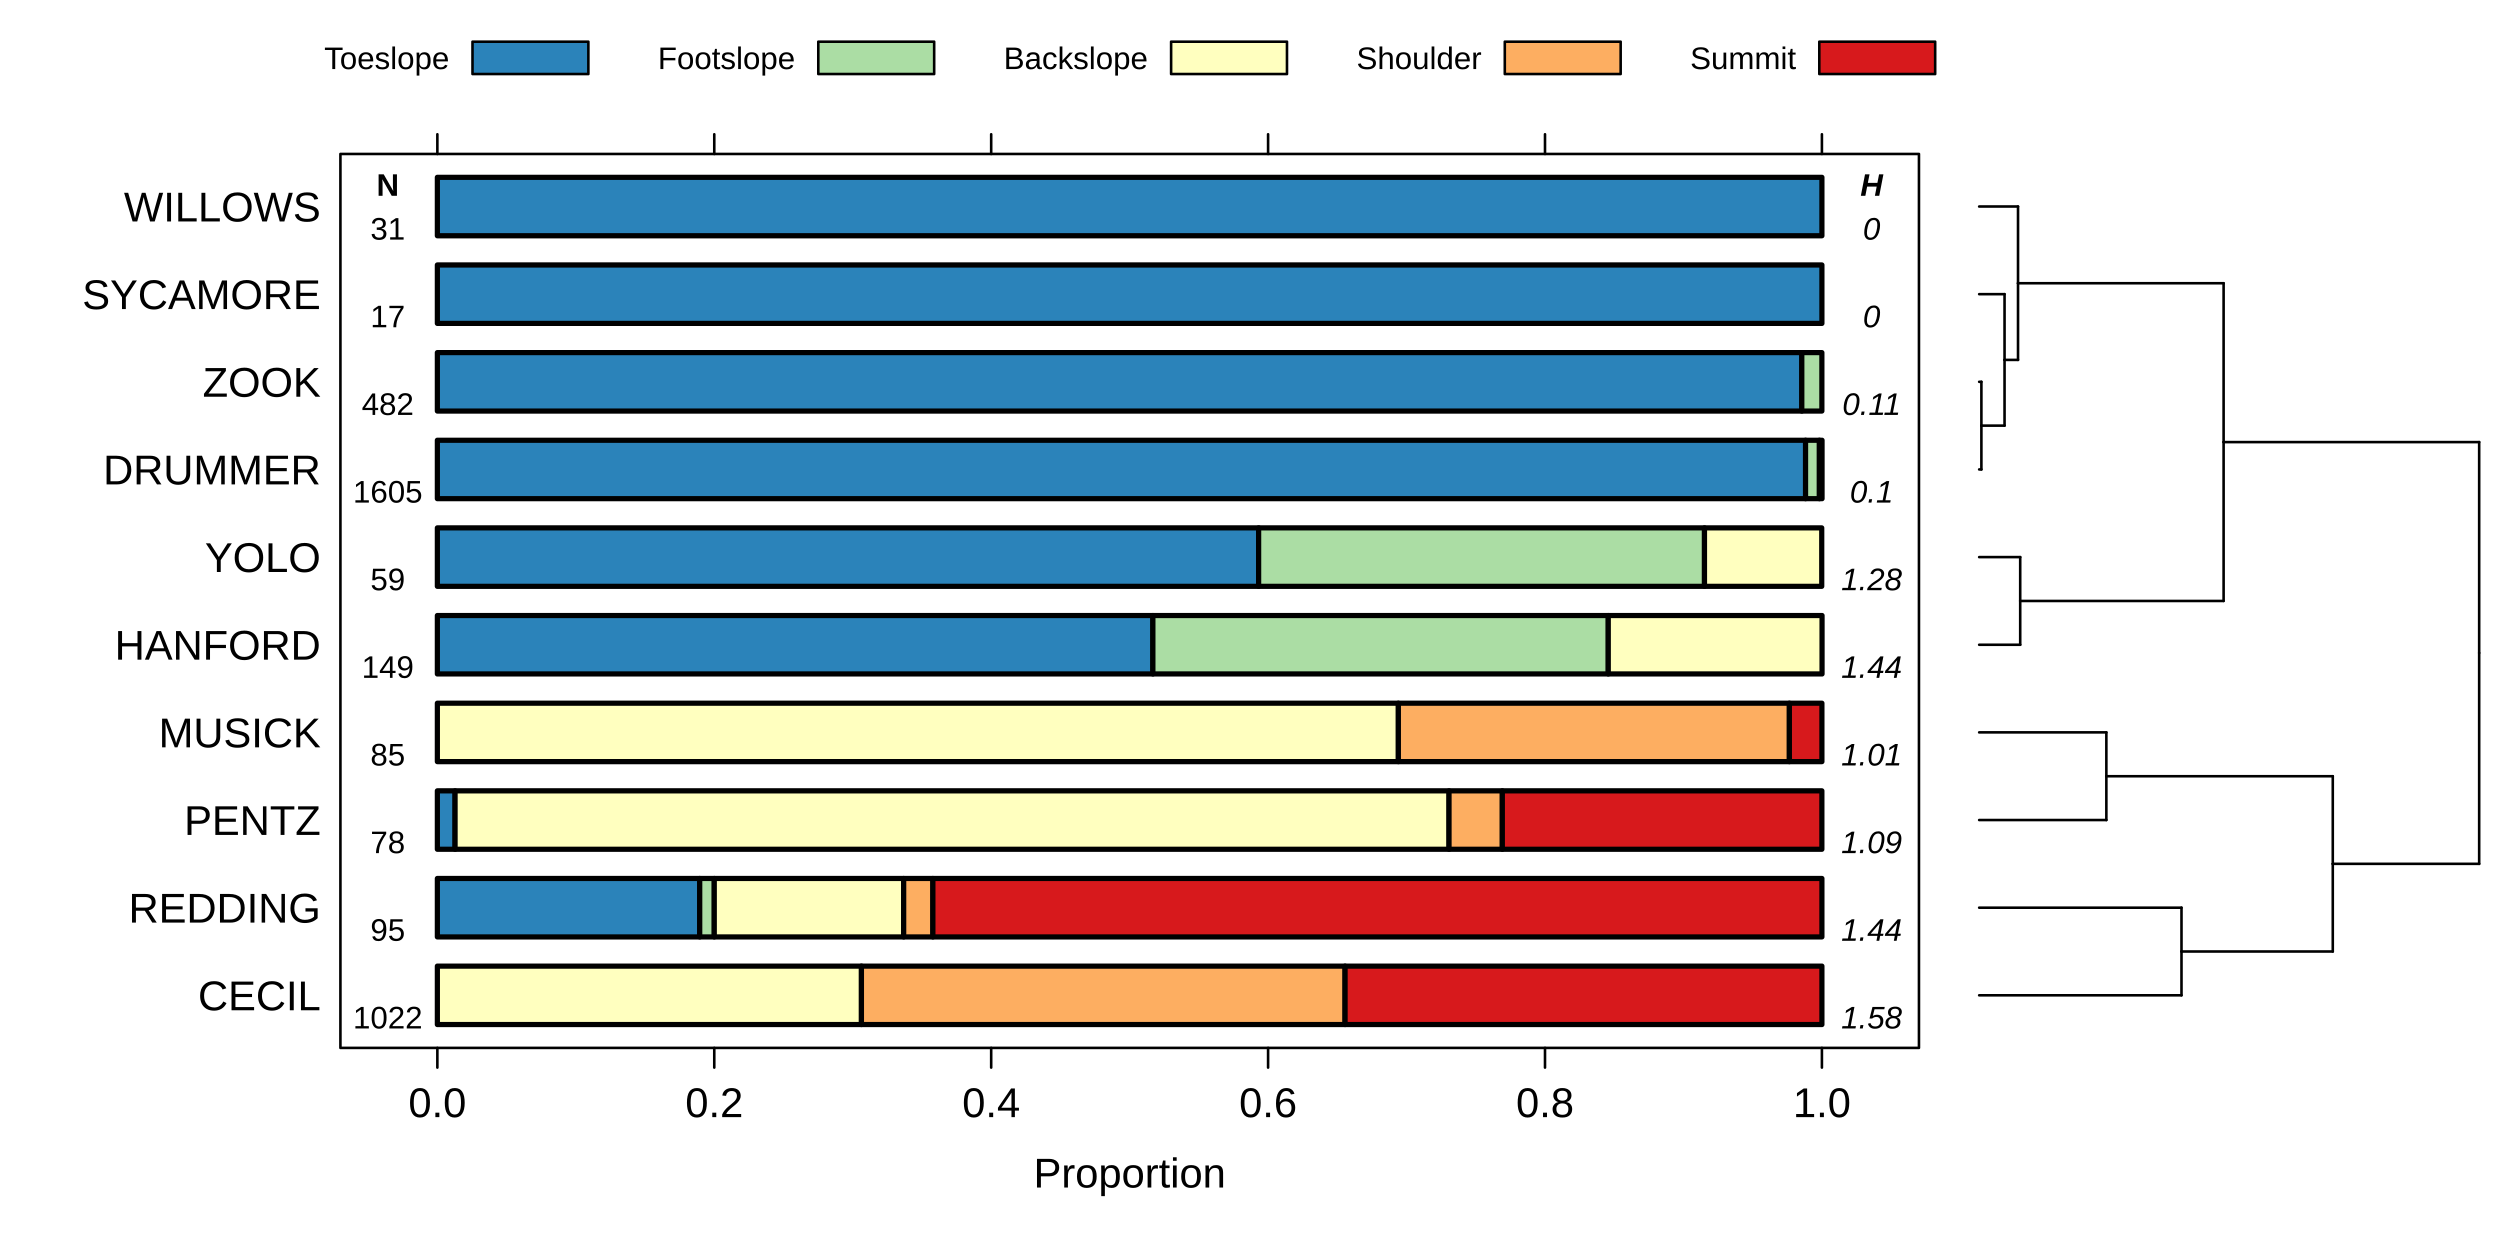
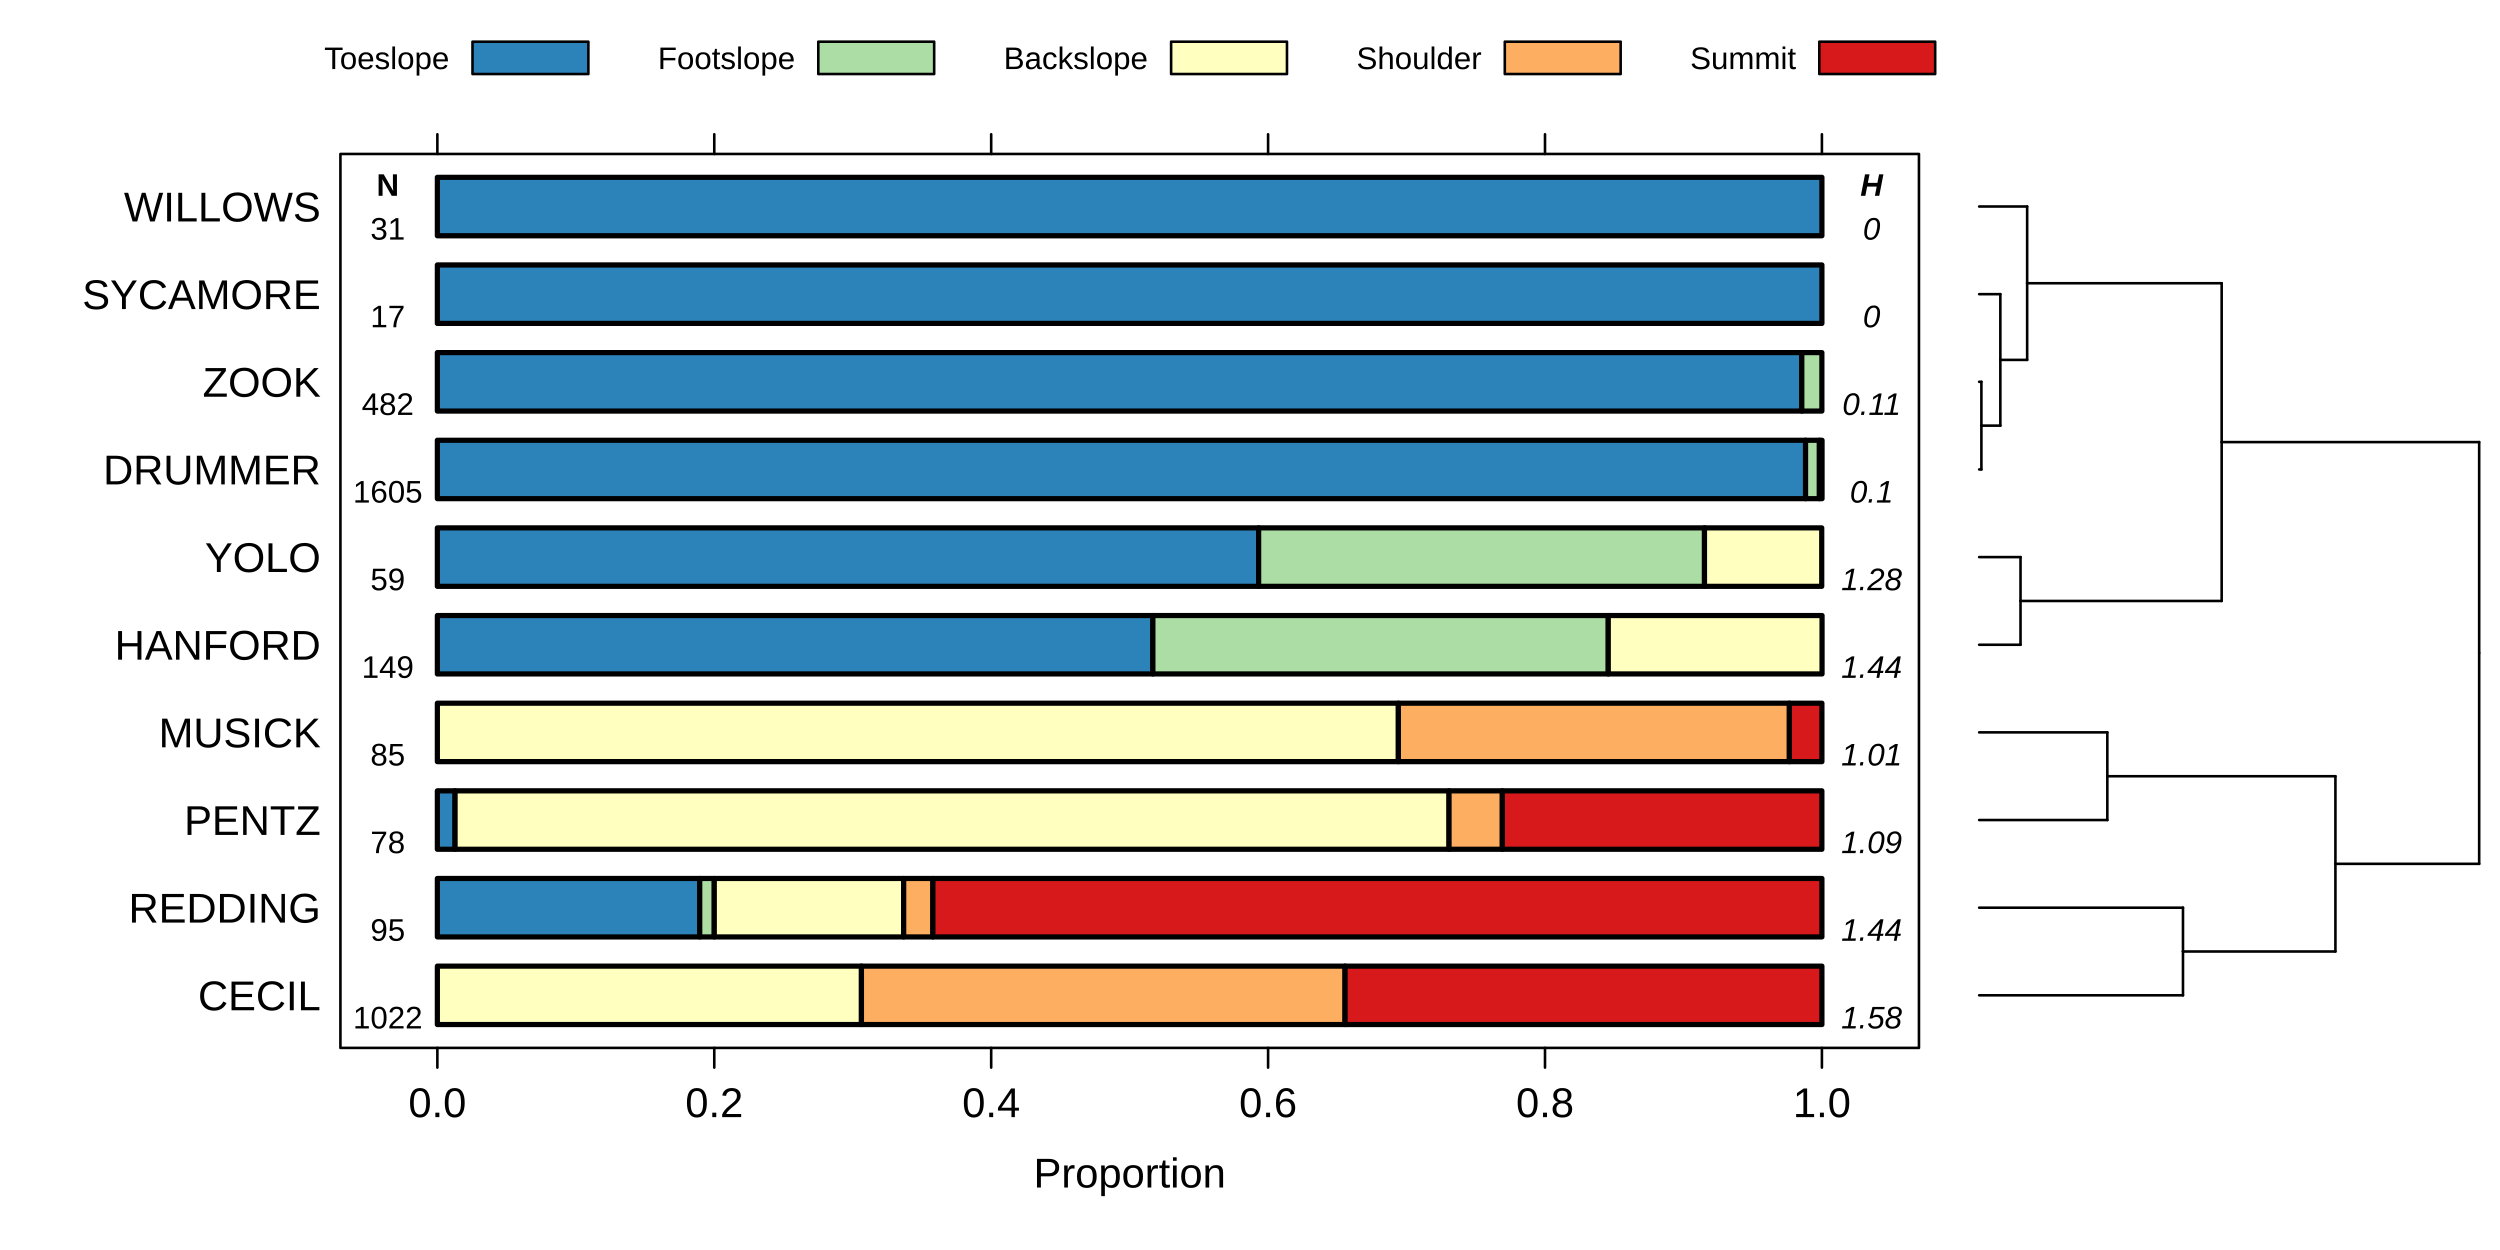
<svg xmlns="http://www.w3.org/2000/svg" class="svglite" width="720.00pt" height="360.00pt" viewBox="0 0 720.00 360.00">
  <defs>
    <style type="text/css">
    .svglite line, .svglite polyline, .svglite polygon, .svglite path, .svglite rect, .svglite circle {
      fill: none;
      stroke: #000000;
      stroke-linecap: round;
      stroke-linejoin: round;
      stroke-miterlimit: 10.00;
    }
    .svglite text {
      white-space: pre;
    }
  </style>
  </defs>
  <rect width="100%" height="100%" style="stroke: none; fill: #FFFFFF;" />
  <defs>
    <clipPath id="cpMC4wMHw3MjAuMDB8MC4wMHwzNjAuMDA=">
      <rect x="0.00" y="0.00" width="720.00" height="360.00" />
    </clipPath>
  </defs>
  <g clip-path="url(#cpMC4wMHw3MjAuMDB8MC4wMHwzNjAuMDA=)">
    <rect x="0.00" y="0.00" width="720.00" height="360.00" style="stroke-width: 0.75; stroke: none;" />
    <text x="325.35" y="342.00" text-anchor="middle" style="font-size: 12.00px; font-family: &quot;Arial&quot;;" textLength="55.37px" lengthAdjust="spacingAndGlyphs">Proportion</text>
  </g>
  <defs>
    <clipPath id="cpOTguMDR8NTUyLjY2fDQ0LjM0fDMwMS44MA==">
      <rect x="98.04" y="44.34" width="454.62" height="257.46" />
    </clipPath>
  </defs>
  <g clip-path="url(#cpOTguMDR8NTUyLjY2fDQ0LjM0fDMwMS44MA==)">
</g>
  <g clip-path="url(#cpMC4wMHw3MjAuMDB8MC4wMHwzNjAuMDA=)">
    <line x1="125.96" y1="44.34" x2="125.96" y2="38.67" style="stroke-width: 0.75;" />
    <line x1="205.71" y1="44.34" x2="205.71" y2="38.67" style="stroke-width: 0.75;" />
    <line x1="285.46" y1="44.34" x2="285.46" y2="38.67" style="stroke-width: 0.75;" />
    <line x1="365.21" y1="44.34" x2="365.21" y2="38.67" style="stroke-width: 0.75;" />
    <line x1="444.96" y1="44.34" x2="444.96" y2="38.67" style="stroke-width: 0.75;" />
    <line x1="524.71" y1="44.34" x2="524.71" y2="38.67" style="stroke-width: 0.75;" />
    <text x="92.37" y="290.95" text-anchor="end" style="font-size: 12.00px; font-family: &quot;Arial&quot;;" textLength="35.35px" lengthAdjust="spacingAndGlyphs">CECIL</text>
    <text x="92.37" y="265.71" text-anchor="end" style="font-size: 12.00px; font-family: &quot;Arial&quot;;" textLength="55.35px" lengthAdjust="spacingAndGlyphs">REDDING</text>
    <text x="92.37" y="240.47" text-anchor="end" style="font-size: 12.00px; font-family: &quot;Arial&quot;;" textLength="39.34px" lengthAdjust="spacingAndGlyphs">PENTZ</text>
    <text x="92.37" y="215.23" text-anchor="end" style="font-size: 12.00px; font-family: &quot;Arial&quot;;" textLength="46.68px" lengthAdjust="spacingAndGlyphs">MUSICK</text>
    <text x="92.37" y="189.99" text-anchor="end" style="font-size: 12.00px; font-family: &quot;Arial&quot;;" textLength="59.35px" lengthAdjust="spacingAndGlyphs">HANFORD</text>
    <text x="92.37" y="164.74" text-anchor="end" style="font-size: 12.00px; font-family: &quot;Arial&quot;;" textLength="33.36px" lengthAdjust="spacingAndGlyphs">YOLO</text>
    <text x="92.37" y="139.50" text-anchor="end" style="font-size: 12.00px; font-family: &quot;Arial&quot;;" textLength="62.68px" lengthAdjust="spacingAndGlyphs">DRUMMER</text>
    <text x="92.37" y="114.26" text-anchor="end" style="font-size: 12.00px; font-family: &quot;Arial&quot;;" textLength="34.01px" lengthAdjust="spacingAndGlyphs">ZOOK</text>
    <text x="92.37" y="89.02" text-anchor="end" style="font-size: 12.00px; font-family: &quot;Arial&quot;;" textLength="68.70px" lengthAdjust="spacingAndGlyphs">SYCAMORE</text>
    <text x="92.37" y="63.78" text-anchor="end" style="font-size: 12.00px; font-family: &quot;Arial&quot;;" textLength="56.68px" lengthAdjust="spacingAndGlyphs">WILLOWS</text>
    <line x1="125.96" y1="301.80" x2="125.96" y2="307.47" style="stroke-width: 0.75;" />
    <line x1="205.71" y1="301.80" x2="205.71" y2="307.47" style="stroke-width: 0.75;" />
    <line x1="285.46" y1="301.80" x2="285.46" y2="307.47" style="stroke-width: 0.75;" />
    <line x1="365.21" y1="301.80" x2="365.21" y2="307.47" style="stroke-width: 0.75;" />
    <line x1="444.96" y1="301.80" x2="444.96" y2="307.47" style="stroke-width: 0.75;" />
    <line x1="524.71" y1="301.80" x2="524.71" y2="307.47" style="stroke-width: 0.75;" />
    <text x="125.96" y="321.73" text-anchor="middle" style="font-size: 12.00px; font-family: &quot;Arial&quot;;" textLength="16.68px" lengthAdjust="spacingAndGlyphs">0.0</text>
    <text x="205.71" y="321.73" text-anchor="middle" style="font-size: 12.00px; font-family: &quot;Arial&quot;;" textLength="16.68px" lengthAdjust="spacingAndGlyphs">0.2</text>
    <text x="285.46" y="321.73" text-anchor="middle" style="font-size: 12.00px; font-family: &quot;Arial&quot;;" textLength="16.68px" lengthAdjust="spacingAndGlyphs">0.4</text>
    <text x="365.21" y="321.73" text-anchor="middle" style="font-size: 12.00px; font-family: &quot;Arial&quot;;" textLength="16.68px" lengthAdjust="spacingAndGlyphs">0.6</text>
    <text x="444.96" y="321.73" text-anchor="middle" style="font-size: 12.00px; font-family: &quot;Arial&quot;;" textLength="16.68px" lengthAdjust="spacingAndGlyphs">0.8</text>
    <text x="524.71" y="321.73" text-anchor="middle" style="font-size: 12.00px; font-family: &quot;Arial&quot;;" textLength="16.68px" lengthAdjust="spacingAndGlyphs">1.0</text>
  </g>
  <g clip-path="url(#cpOTguMDR8NTUyLjY2fDQ0LjM0fDMwMS44MA==)">
    <rect x="125.96" y="278.24" width="122.14" height="16.83" style="stroke-width: 1.50; fill: #FFFFBF;" />
    <rect x="248.09" y="278.24" width="139.28" height="16.83" style="stroke-width: 1.50; fill: #FDAE61;" />
    <rect x="387.38" y="278.24" width="137.33" height="16.83" style="stroke-width: 1.50; fill: #D7191C;" />
    <rect x="125.96" y="126.79" width="394.04" height="16.83" style="stroke-width: 1.50; fill: #2B83BA;" />
    <rect x="520.00" y="126.79" width="3.99" height="16.83" style="stroke-width: 1.50; fill: #ABDDA4;" />
    <rect x="523.99" y="126.79" width="0.76" height="16.83" style="stroke-width: 1.50; fill: #D7191C;" />
    <rect x="125.96" y="177.27" width="206.07" height="16.83" style="stroke-width: 1.50; fill: #2B83BA;" />
    <rect x="332.03" y="177.27" width="131.15" height="16.83" style="stroke-width: 1.50; fill: #ABDDA4;" />
    <rect x="463.18" y="177.27" width="61.57" height="16.83" style="stroke-width: 1.50; fill: #FFFFBF;" />
    <rect x="125.96" y="202.52" width="276.77" height="16.83" style="stroke-width: 1.50; fill: #FFFFBF;" />
    <rect x="402.73" y="202.52" width="112.61" height="16.83" style="stroke-width: 1.50; fill: #FDAE61;" />
    <rect x="515.34" y="202.52" width="9.37" height="16.83" style="stroke-width: 1.50; fill: #D7191C;" />
    <rect x="125.96" y="227.76" width="5.10" height="16.83" style="stroke-width: 1.50; fill: #2B83BA;" />
    <rect x="131.06" y="227.76" width="286.26" height="16.83" style="stroke-width: 1.50; fill: #FFFFBF;" />
    <rect x="417.32" y="227.76" width="15.35" height="16.83" style="stroke-width: 1.50; fill: #FDAE61;" />
    <rect x="432.67" y="227.76" width="92.03" height="16.83" style="stroke-width: 1.50; fill: #D7191C;" />
    <rect x="125.96" y="253.00" width="75.56" height="16.83" style="stroke-width: 1.50; fill: #2B83BA;" />
    <rect x="201.52" y="253.00" width="4.19" height="16.83" style="stroke-width: 1.50; fill: #ABDDA4;" />
    <rect x="205.71" y="253.00" width="54.55" height="16.83" style="stroke-width: 1.50; fill: #FFFFBF;" />
    <rect x="260.26" y="253.00" width="8.41" height="16.83" style="stroke-width: 1.50; fill: #FDAE61;" />
    <rect x="268.67" y="253.00" width="256.04" height="16.83" style="stroke-width: 1.50; fill: #D7191C;" />
    <rect x="125.96" y="76.31" width="398.75" height="16.83" style="stroke-width: 1.50; fill: #2B83BA;" />
    <rect x="125.96" y="51.07" width="398.75" height="16.83" style="stroke-width: 1.50; fill: #2B83BA;" />
    <rect x="125.96" y="152.03" width="236.54" height="16.83" style="stroke-width: 1.50; fill: #2B83BA;" />
    <rect x="362.49" y="152.03" width="128.40" height="16.83" style="stroke-width: 1.50; fill: #ABDDA4;" />
    <rect x="490.89" y="152.03" width="33.77" height="16.83" style="stroke-width: 1.50; fill: #FFFFBF;" />
    <rect x="125.96" y="101.55" width="392.97" height="16.83" style="stroke-width: 1.50; fill: #2B83BA;" />
    <rect x="518.92" y="101.55" width="5.78" height="16.83" style="stroke-width: 1.50; fill: #ABDDA4;" />
    <text x="111.68" y="296.19" text-anchor="middle" style="font-size: 9.00px; font-family: &quot;Arial&quot;;" textLength="20.02px" lengthAdjust="spacingAndGlyphs">1022</text>
    <text x="111.68" y="270.94" text-anchor="middle" style="font-size: 9.00px; font-family: &quot;Arial&quot;;" textLength="10.01px" lengthAdjust="spacingAndGlyphs">95</text>
    <text x="111.68" y="245.70" text-anchor="middle" style="font-size: 9.00px; font-family: &quot;Arial&quot;;" textLength="10.01px" lengthAdjust="spacingAndGlyphs">78</text>
    <text x="111.68" y="220.46" text-anchor="middle" style="font-size: 9.00px; font-family: &quot;Arial&quot;;" textLength="10.01px" lengthAdjust="spacingAndGlyphs">85</text>
    <text x="111.68" y="195.22" text-anchor="middle" style="font-size: 9.00px; font-family: &quot;Arial&quot;;" textLength="15.01px" lengthAdjust="spacingAndGlyphs">149</text>
    <text x="111.68" y="169.98" text-anchor="middle" style="font-size: 9.00px; font-family: &quot;Arial&quot;;" textLength="10.01px" lengthAdjust="spacingAndGlyphs">59</text>
    <text x="111.68" y="144.74" text-anchor="middle" style="font-size: 9.00px; font-family: &quot;Arial&quot;;" textLength="20.02px" lengthAdjust="spacingAndGlyphs">1605</text>
    <text x="111.68" y="119.50" text-anchor="middle" style="font-size: 9.00px; font-family: &quot;Arial&quot;;" textLength="15.01px" lengthAdjust="spacingAndGlyphs">482</text>
    <text x="111.68" y="94.25" text-anchor="middle" style="font-size: 9.00px; font-family: &quot;Arial&quot;;" textLength="10.01px" lengthAdjust="spacingAndGlyphs">17</text>
    <text x="111.68" y="69.01" text-anchor="middle" style="font-size: 9.00px; font-family: &quot;Arial&quot;;" textLength="10.01px" lengthAdjust="spacingAndGlyphs">31</text>
    <text x="539.02" y="296.19" text-anchor="middle" style="font-size: 9.00px; font-style: italic; font-family: &quot;Arial&quot;;" textLength="17.51px" lengthAdjust="spacingAndGlyphs">1.58</text>
    <text x="539.02" y="270.94" text-anchor="middle" style="font-size: 9.00px; font-style: italic; font-family: &quot;Arial&quot;;" textLength="17.51px" lengthAdjust="spacingAndGlyphs">1.44</text>
    <text x="539.02" y="245.70" text-anchor="middle" style="font-size: 9.00px; font-style: italic; font-family: &quot;Arial&quot;;" textLength="17.51px" lengthAdjust="spacingAndGlyphs">1.09</text>
    <text x="539.02" y="220.46" text-anchor="middle" style="font-size: 9.00px; font-style: italic; font-family: &quot;Arial&quot;;" textLength="17.51px" lengthAdjust="spacingAndGlyphs">1.01</text>
    <text x="539.02" y="195.22" text-anchor="middle" style="font-size: 9.00px; font-style: italic; font-family: &quot;Arial&quot;;" textLength="17.51px" lengthAdjust="spacingAndGlyphs">1.44</text>
    <text x="539.02" y="169.98" text-anchor="middle" style="font-size: 9.00px; font-style: italic; font-family: &quot;Arial&quot;;" textLength="17.51px" lengthAdjust="spacingAndGlyphs">1.28</text>
    <text x="539.02" y="144.74" text-anchor="middle" style="font-size: 9.00px; font-style: italic; font-family: &quot;Arial&quot;;" textLength="12.51px" lengthAdjust="spacingAndGlyphs">0.1</text>
    <text x="539.02" y="119.50" text-anchor="middle" style="font-size: 9.00px; font-style: italic; font-family: &quot;Arial&quot;;" textLength="16.84px" lengthAdjust="spacingAndGlyphs">0.11</text>
    <text x="539.02" y="94.25" text-anchor="middle" style="font-size: 9.00px; font-style: italic; font-family: &quot;Arial&quot;;" textLength="5.00px" lengthAdjust="spacingAndGlyphs">0</text>
    <text x="539.02" y="69.01" text-anchor="middle" style="font-size: 9.00px; font-style: italic; font-family: &quot;Arial&quot;;" textLength="5.00px" lengthAdjust="spacingAndGlyphs">0</text>
    <text x="111.68" y="56.39" text-anchor="middle" style="font-size: 9.00px; font-weight: bold; font-family: &quot;Arial&quot;;" textLength="6.50px" lengthAdjust="spacingAndGlyphs">N</text>
    <text x="539.02" y="56.39" text-anchor="middle" style="font-size: 9.00px; font-weight: bold; font-style: italic; font-family: &quot;Arial&quot;;" textLength="6.50px" lengthAdjust="spacingAndGlyphs">H</text>
  </g>
  <g clip-path="url(#cpMC4wMHw3MjAuMDB8MC4wMHwzNjAuMDA=)">
    <rect x="98.04" y="44.34" width="454.62" height="257.46" style="stroke-width: 0.75;" />
    <rect x="90.04" y="12.00" width="470.63" height="9.33" style="stroke-width: 0.75; stroke: none;" />
    <text x="93.37" y="19.89" style="font-size: 9.00px; font-family: &quot;Arial&quot;;" textLength="36.02px" lengthAdjust="spacingAndGlyphs">Toeslope</text>
    <text x="189.47" y="19.89" style="font-size: 9.00px; font-family: &quot;Arial&quot;;" textLength="39.52px" lengthAdjust="spacingAndGlyphs">Footslope</text>
    <text x="289.07" y="19.89" style="font-size: 9.00px; font-family: &quot;Arial&quot;;" textLength="41.52px" lengthAdjust="spacingAndGlyphs">Backslope</text>
    <text x="390.68" y="19.89" style="font-size: 9.00px; font-family: &quot;Arial&quot;;" textLength="36.02px" lengthAdjust="spacingAndGlyphs">Shoulder</text>
    <text x="486.77" y="19.89" style="font-size: 9.00px; font-family: &quot;Arial&quot;;" textLength="30.50px" lengthAdjust="spacingAndGlyphs">Summit</text>
    <rect x="136.08" y="12.00" width="33.37" height="9.33" style="stroke-width: 0.75; fill: #2B83BA;" />
    <rect x="235.67" y="12.00" width="33.37" height="9.33" style="stroke-width: 0.75; fill: #ABDDA4;" />
    <rect x="337.28" y="12.00" width="33.37" height="9.33" style="stroke-width: 0.75; fill: #FFFFBF;" />
    <rect x="433.38" y="12.00" width="33.37" height="9.33" style="stroke-width: 0.75; fill: #FDAE61;" />
    <rect x="523.96" y="12.00" width="33.37" height="9.33" style="stroke-width: 0.75; fill: #D7191C;" />
    <line x1="714.00" y1="188.05" x2="714.00" y2="248.79" style="stroke-width: 0.75;" />
-     <line x1="714.00" y1="248.79" x2="671.84" y2="248.79" style="stroke-width: 0.75;" />
+     <line x1="714.00" y1="248.79" x2="672.60" y2="248.79" style="stroke-width: 0.75;" />
    <line x1="714.00" y1="188.05" x2="714.00" y2="127.32" style="stroke-width: 0.75;" />
-     <line x1="714.00" y1="127.32" x2="640.40" y2="127.32" style="stroke-width: 0.75;" />
-     <line x1="671.84" y1="248.79" x2="671.84" y2="274.03" style="stroke-width: 0.75;" />
-     <line x1="671.84" y1="274.03" x2="628.27" y2="274.03" style="stroke-width: 0.75;" />
-     <line x1="671.84" y1="248.79" x2="671.84" y2="223.55" style="stroke-width: 0.75;" />
-     <line x1="671.84" y1="223.55" x2="606.63" y2="223.55" style="stroke-width: 0.75;" />
-     <line x1="628.27" y1="274.03" x2="628.27" y2="286.65" style="stroke-width: 0.75;" />
-     <line x1="628.27" y1="286.65" x2="570.00" y2="286.65" style="stroke-width: 0.75;" />
-     <line x1="628.27" y1="274.03" x2="628.27" y2="261.41" style="stroke-width: 0.75;" />
-     <line x1="628.27" y1="261.41" x2="570.00" y2="261.41" style="stroke-width: 0.75;" />
-     <line x1="606.63" y1="223.55" x2="606.63" y2="236.17" style="stroke-width: 0.75;" />
-     <line x1="606.63" y1="236.17" x2="570.00" y2="236.17" style="stroke-width: 0.75;" />
-     <line x1="606.63" y1="223.55" x2="606.63" y2="210.93" style="stroke-width: 0.75;" />
-     <line x1="606.63" y1="210.93" x2="570.00" y2="210.93" style="stroke-width: 0.75;" />
-     <line x1="640.40" y1="127.32" x2="640.40" y2="173.07" style="stroke-width: 0.75;" />
-     <line x1="640.40" y1="173.07" x2="581.82" y2="173.07" style="stroke-width: 0.75;" />
-     <line x1="640.40" y1="127.32" x2="640.40" y2="81.57" style="stroke-width: 0.75;" />
-     <line x1="640.40" y1="81.57" x2="581.19" y2="81.57" style="stroke-width: 0.75;" />
-     <line x1="581.82" y1="173.07" x2="581.82" y2="185.69" style="stroke-width: 0.75;" />
-     <line x1="581.82" y1="185.69" x2="570.00" y2="185.69" style="stroke-width: 0.75;" />
-     <line x1="581.82" y1="173.07" x2="581.82" y2="160.45" style="stroke-width: 0.75;" />
-     <line x1="581.82" y1="160.45" x2="570.00" y2="160.45" style="stroke-width: 0.75;" />
-     <line x1="581.19" y1="81.57" x2="581.19" y2="103.65" style="stroke-width: 0.75;" />
-     <line x1="581.19" y1="103.65" x2="577.31" y2="103.65" style="stroke-width: 0.75;" />
-     <line x1="581.19" y1="81.57" x2="581.19" y2="59.48" style="stroke-width: 0.75;" />
-     <line x1="581.19" y1="59.48" x2="570.00" y2="59.48" style="stroke-width: 0.75;" />
-     <line x1="577.31" y1="103.65" x2="577.31" y2="122.58" style="stroke-width: 0.75;" />
-     <line x1="577.31" y1="122.58" x2="570.64" y2="122.58" style="stroke-width: 0.75;" />
-     <line x1="577.31" y1="103.65" x2="577.31" y2="84.72" style="stroke-width: 0.75;" />
-     <line x1="577.31" y1="84.72" x2="570.00" y2="84.72" style="stroke-width: 0.75;" />
+     <line x1="714.00" y1="127.32" x2="639.84" y2="127.32" style="stroke-width: 0.75;" />
+     <line x1="672.60" y1="248.79" x2="672.60" y2="274.03" style="stroke-width: 0.75;" />
+     <line x1="672.60" y1="274.03" x2="628.70" y2="274.03" style="stroke-width: 0.75;" />
+     <line x1="672.60" y1="248.79" x2="672.60" y2="223.55" style="stroke-width: 0.75;" />
+     <line x1="672.60" y1="223.55" x2="606.91" y2="223.55" style="stroke-width: 0.75;" />
+     <line x1="628.70" y1="274.03" x2="628.70" y2="286.65" style="stroke-width: 0.75;" />
+     <line x1="628.70" y1="286.65" x2="570.00" y2="286.65" style="stroke-width: 0.75;" />
+     <line x1="628.70" y1="274.03" x2="628.70" y2="261.41" style="stroke-width: 0.75;" />
+     <line x1="628.70" y1="261.41" x2="570.00" y2="261.41" style="stroke-width: 0.75;" />
+     <line x1="606.91" y1="223.55" x2="606.91" y2="236.17" style="stroke-width: 0.75;" />
+     <line x1="606.91" y1="236.17" x2="570.00" y2="236.17" style="stroke-width: 0.75;" />
+     <line x1="606.91" y1="223.55" x2="606.91" y2="210.93" style="stroke-width: 0.75;" />
+     <line x1="606.91" y1="210.93" x2="570.00" y2="210.93" style="stroke-width: 0.75;" />
+     <line x1="639.84" y1="127.32" x2="639.84" y2="173.07" style="stroke-width: 0.75;" />
+     <line x1="639.84" y1="173.07" x2="581.91" y2="173.07" style="stroke-width: 0.75;" />
+     <line x1="639.84" y1="127.32" x2="639.84" y2="81.57" style="stroke-width: 0.75;" />
+     <line x1="639.84" y1="81.57" x2="583.82" y2="81.57" style="stroke-width: 0.75;" />
+     <line x1="581.91" y1="173.07" x2="581.91" y2="185.69" style="stroke-width: 0.75;" />
+     <line x1="581.91" y1="185.69" x2="570.00" y2="185.69" style="stroke-width: 0.75;" />
+     <line x1="581.91" y1="173.07" x2="581.91" y2="160.45" style="stroke-width: 0.75;" />
+     <line x1="581.91" y1="160.45" x2="570.00" y2="160.45" style="stroke-width: 0.75;" />
+     <line x1="583.82" y1="81.57" x2="583.82" y2="103.65" style="stroke-width: 0.75;" />
+     <line x1="583.82" y1="103.65" x2="576.10" y2="103.65" style="stroke-width: 0.75;" />
+     <line x1="583.82" y1="81.57" x2="583.82" y2="59.48" style="stroke-width: 0.75;" />
+     <line x1="583.82" y1="59.48" x2="570.00" y2="59.48" style="stroke-width: 0.75;" />
+     <line x1="576.10" y1="103.65" x2="576.10" y2="122.58" style="stroke-width: 0.75;" />
+     <line x1="576.10" y1="122.58" x2="570.64" y2="122.58" style="stroke-width: 0.75;" />
+     <line x1="576.10" y1="103.65" x2="576.10" y2="84.72" style="stroke-width: 0.75;" />
+     <line x1="576.10" y1="84.72" x2="570.00" y2="84.72" style="stroke-width: 0.75;" />
    <line x1="570.64" y1="122.58" x2="570.64" y2="135.20" style="stroke-width: 0.75;" />
    <line x1="570.64" y1="135.20" x2="570.00" y2="135.20" style="stroke-width: 0.75;" />
    <line x1="570.64" y1="122.58" x2="570.64" y2="109.96" style="stroke-width: 0.75;" />
    <line x1="570.64" y1="109.96" x2="570.00" y2="109.96" style="stroke-width: 0.75;" />
  </g>
</svg>
